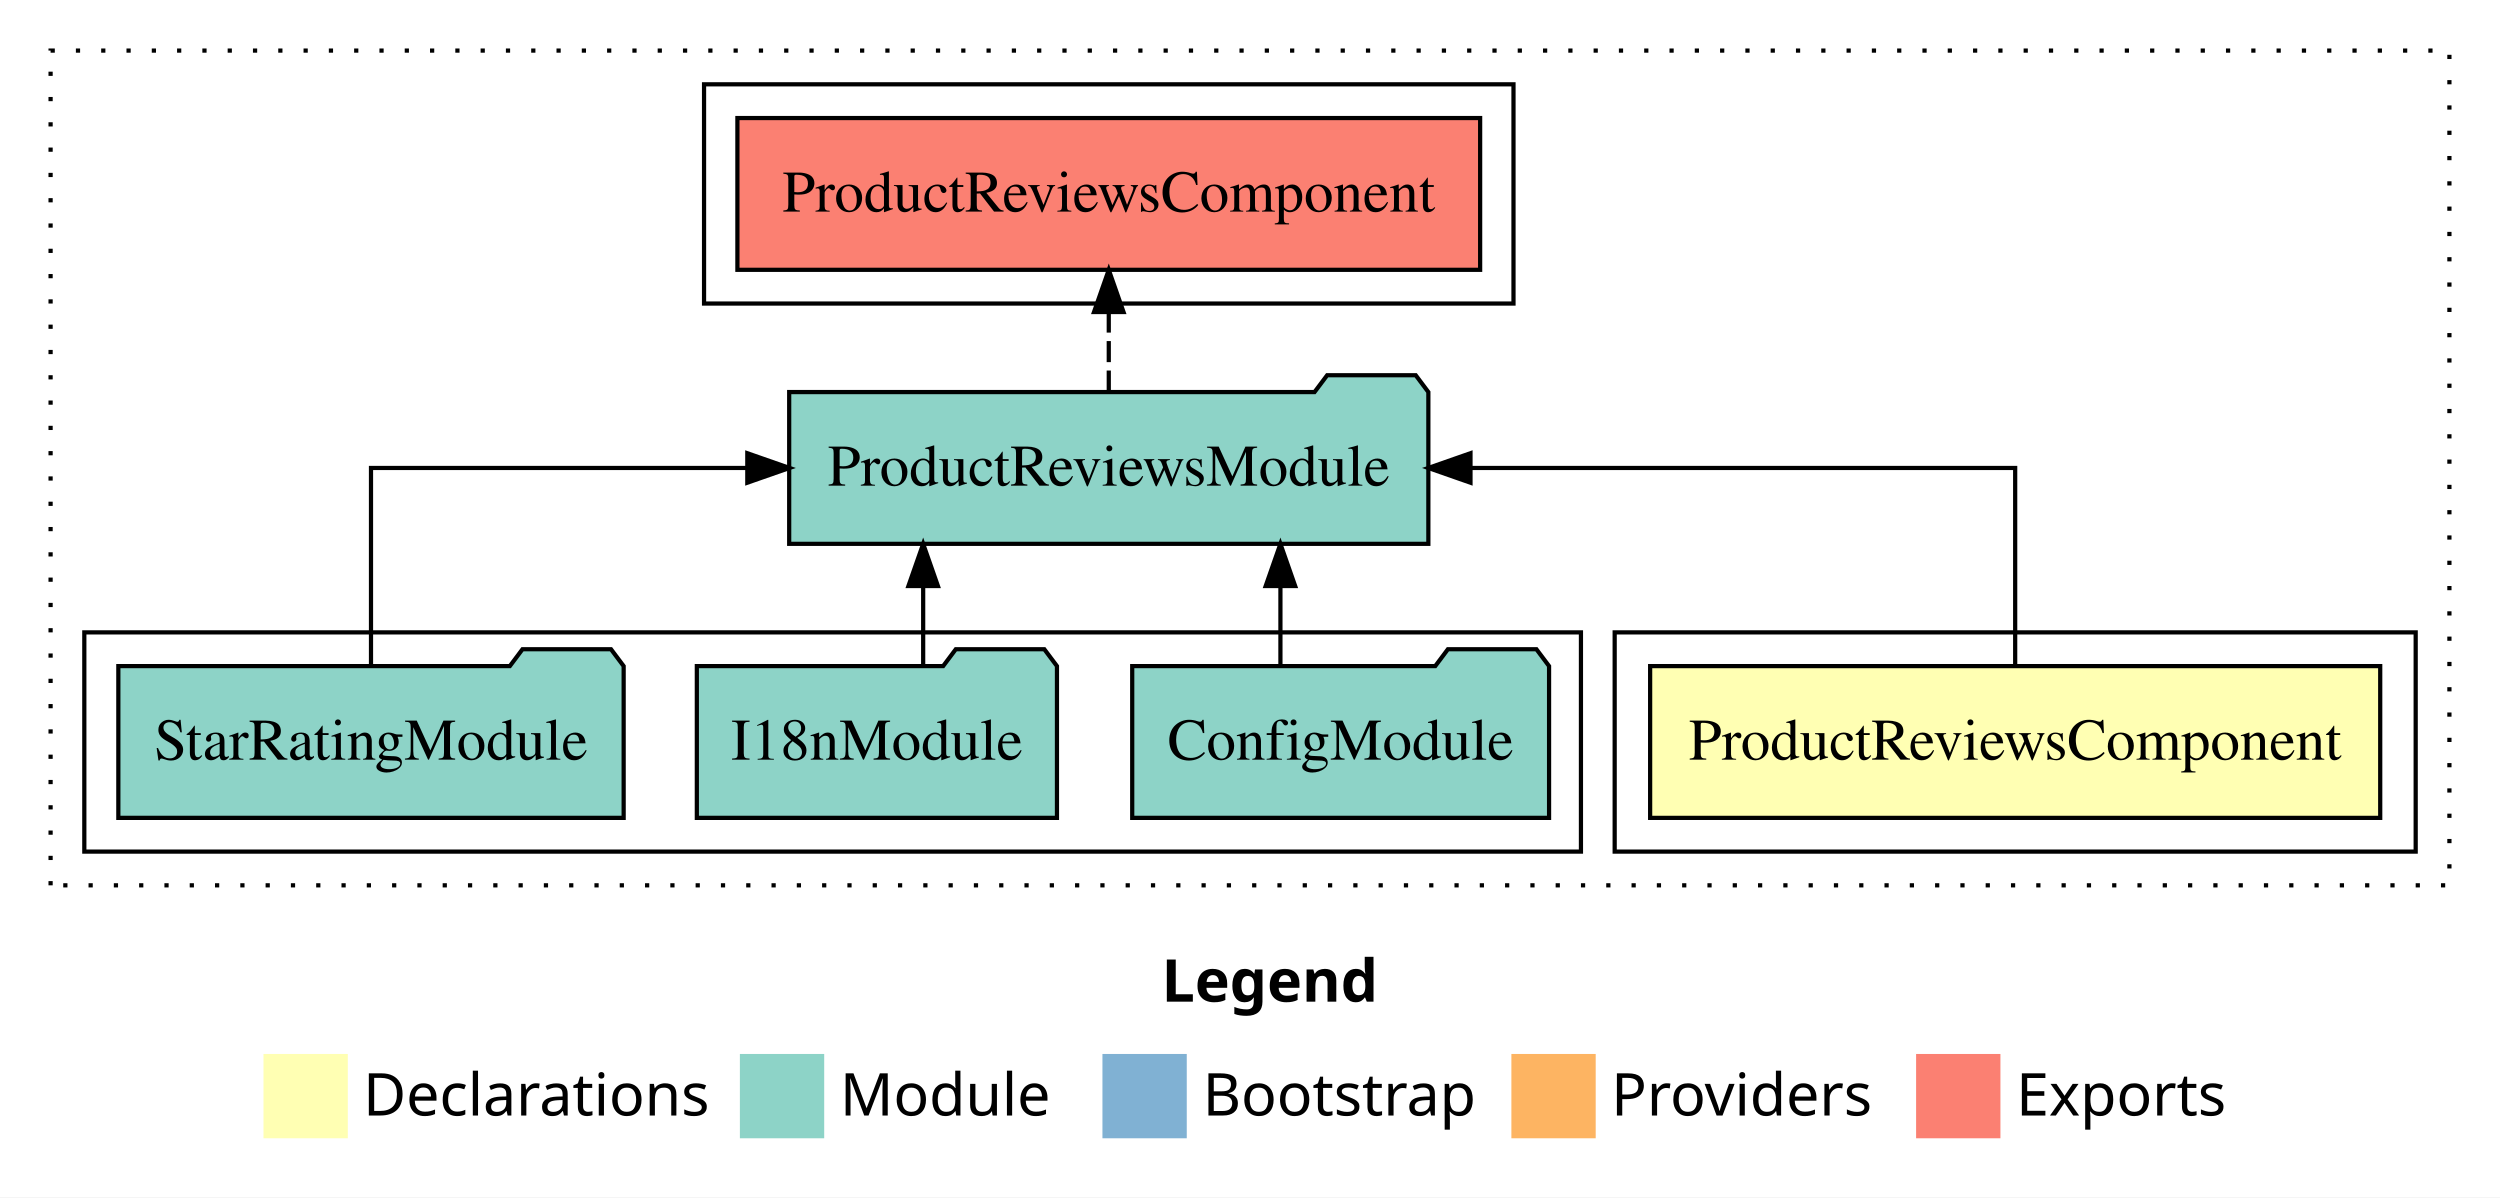
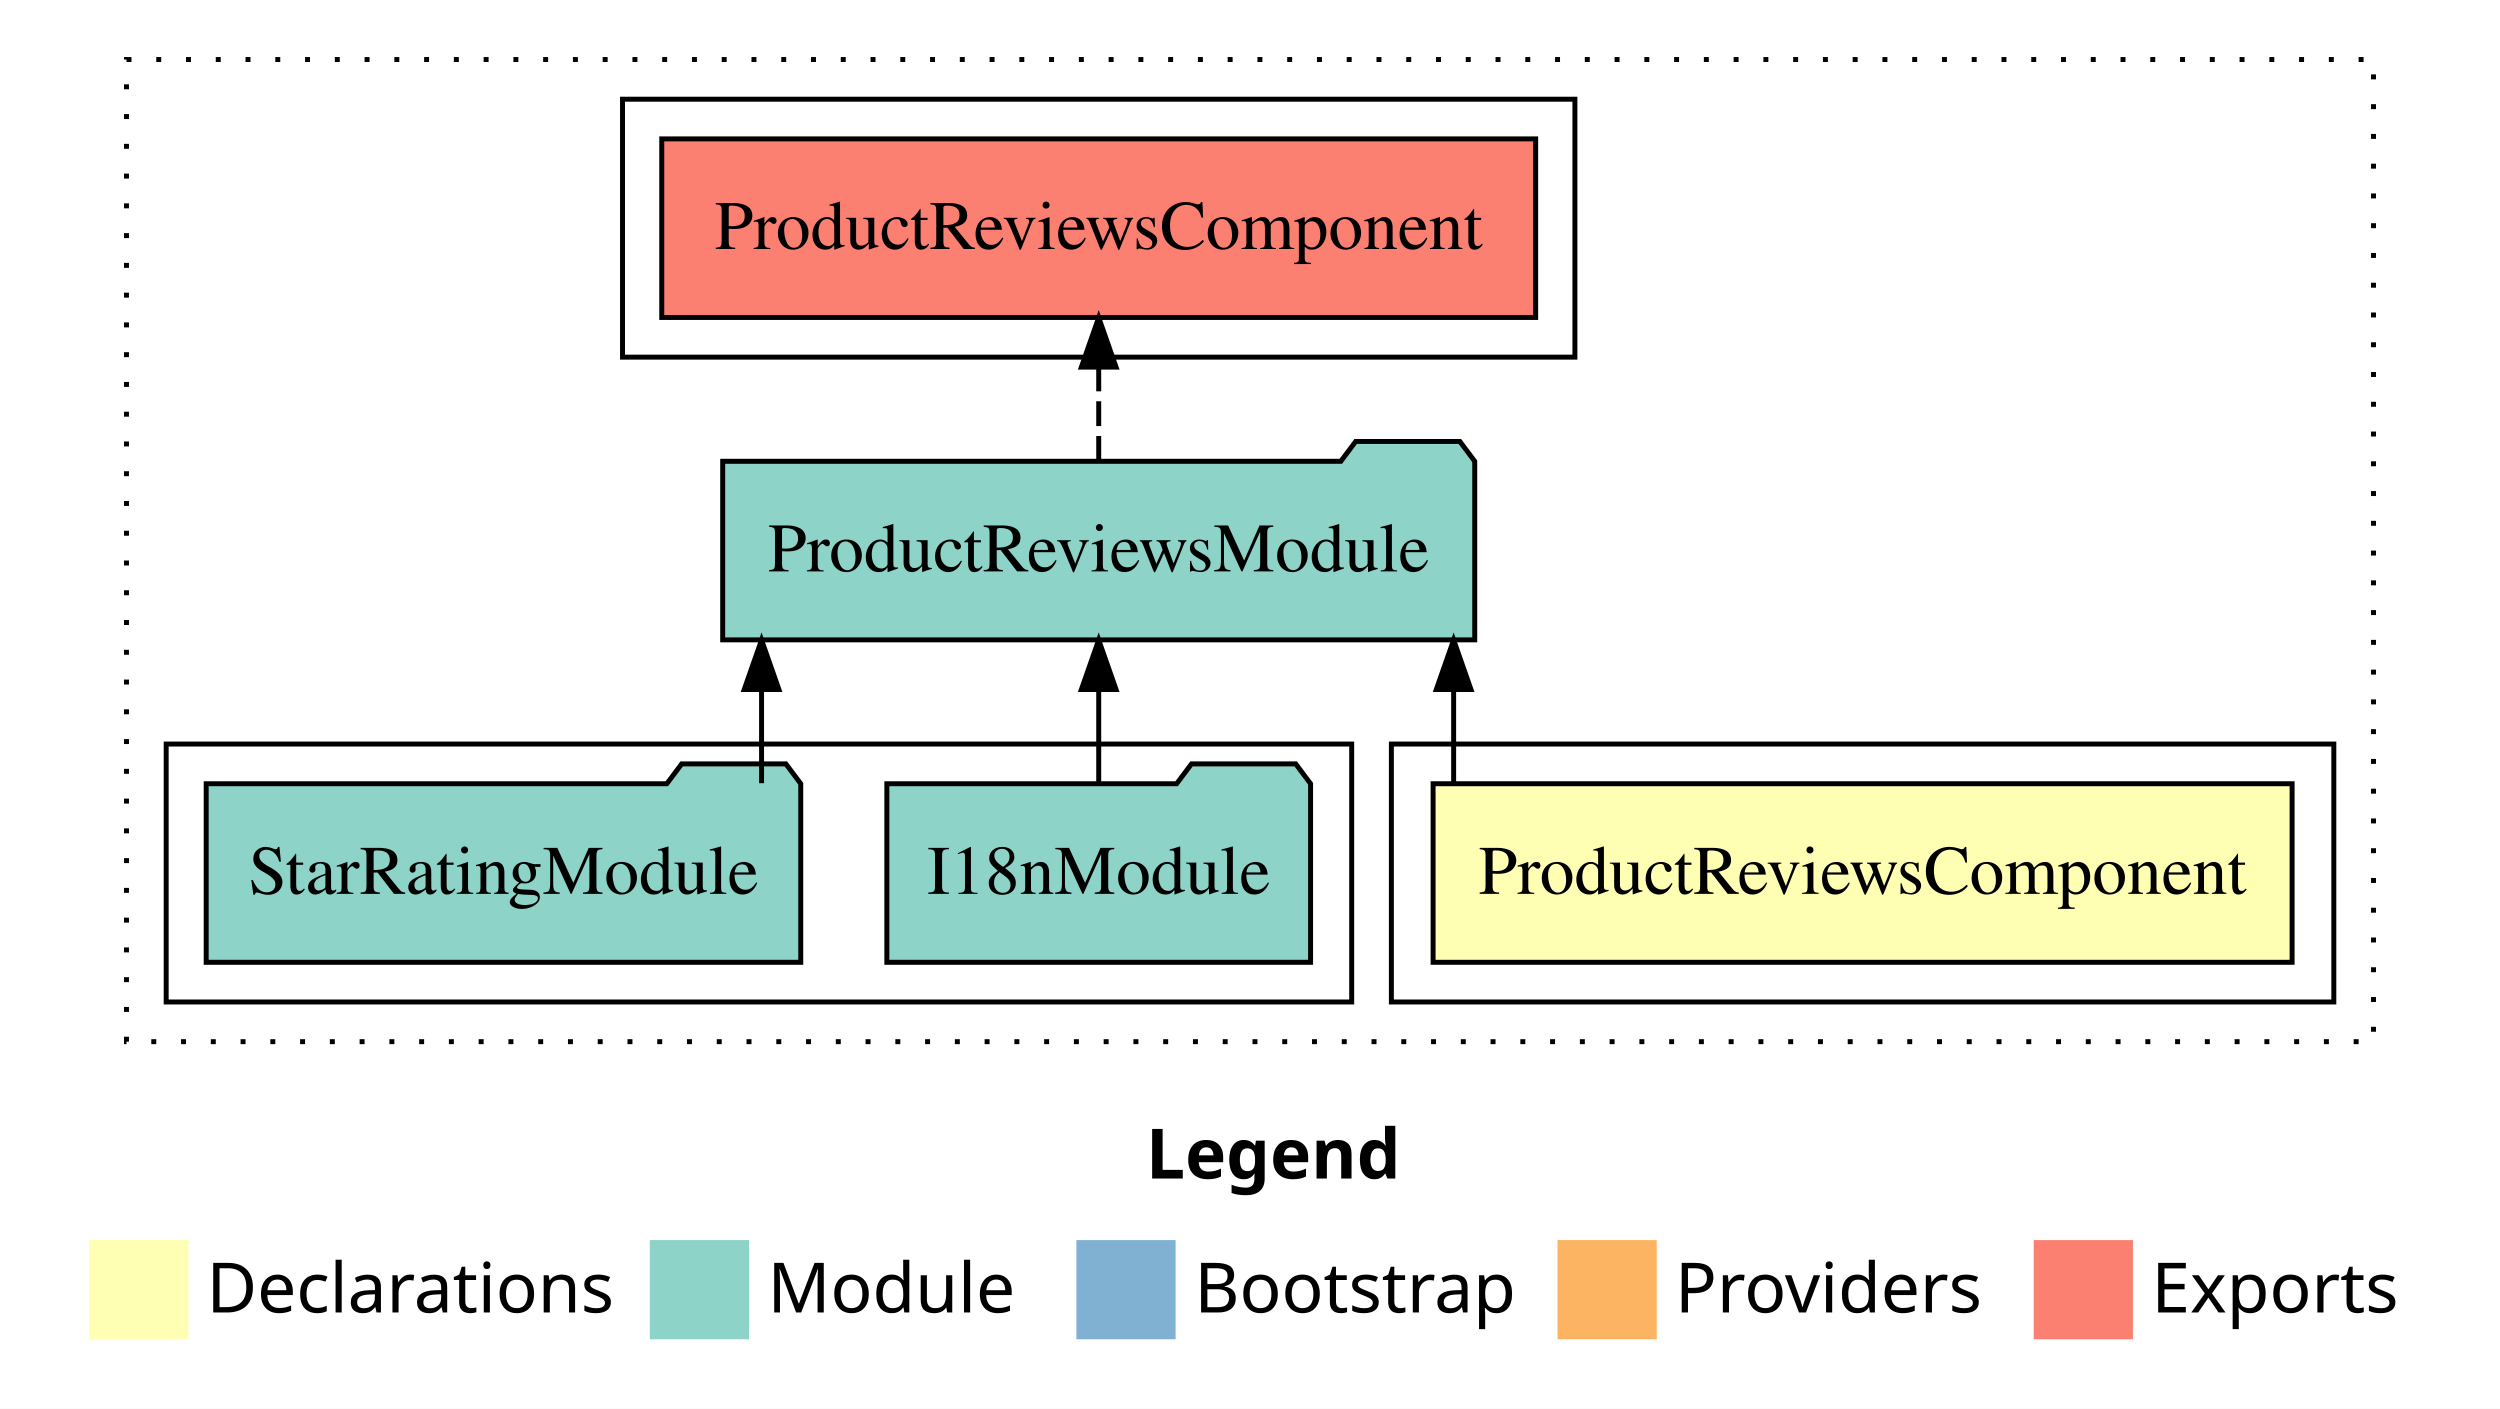
- <svg xmlns="http://www.w3.org/2000/svg" width="593pt" height="284pt" viewBox="0.00 0.00 593.00 284.00">
+ <svg xmlns="http://www.w3.org/2000/svg" width="504pt" height="284pt" viewBox="0.00 0.00 504.00 284.00">
  <g id="graph0" class="graph" transform="scale(1 1) rotate(0) translate(4 280)">
-     <polygon fill="#ffffff" stroke="transparent" points="-4,4 -4,-280 589,-280 589,4 -4,4" />
-     <text text-anchor="start" x="271.509" y="-42.4" font-family="sans-serif" font-weight="bold" font-size="14.00" fill="#000000">Legend</text>
-     <polygon fill="#ffffb3" stroke="transparent" points="58.5,-10 58.5,-30 78.5,-30 78.5,-10 58.5,-10" />
-     <text text-anchor="start" x="82.129" y="-15.4" font-family="sans-serif" font-size="14.00" fill="#000000">  Declarations</text>
-     <polygon fill="#8dd3c7" stroke="transparent" points="171.5,-10 171.5,-30 191.5,-30 191.5,-10 171.5,-10" />
-     <text text-anchor="start" x="195.225" y="-15.4" font-family="sans-serif" font-size="14.00" fill="#000000">  Module</text>
-     <polygon fill="#80b1d3" stroke="transparent" points="257.5,-10 257.5,-30 277.5,-30 277.5,-10 257.5,-10" />
-     <text text-anchor="start" x="281.281" y="-15.4" font-family="sans-serif" font-size="14.00" fill="#000000">  Bootstrap</text>
-     <polygon fill="#fdb462" stroke="transparent" points="354.5,-10 354.5,-30 374.5,-30 374.5,-10 354.5,-10" />
-     <text text-anchor="start" x="378.173" y="-15.4" font-family="sans-serif" font-size="14.00" fill="#000000">  Providers</text>
-     <polygon fill="#fb8072" stroke="transparent" points="450.5,-10 450.5,-30 470.5,-30 470.5,-10 450.5,-10" />
-     <text text-anchor="start" x="474.226" y="-15.4" font-family="sans-serif" font-size="14.00" fill="#000000">  Exports</text>
+     <polygon fill="#ffffff" stroke="transparent" points="-4,4 -4,-280 500,-280 500,4 -4,4" />
+     <text text-anchor="start" x="227.009" y="-42.4" font-family="sans-serif" font-weight="bold" font-size="14.00" fill="#000000">Legend</text>
+     <polygon fill="#ffffb3" stroke="transparent" points="14,-10 14,-30 34,-30 34,-10 14,-10" />
+     <text text-anchor="start" x="37.629" y="-15.4" font-family="sans-serif" font-size="14.00" fill="#000000">  Declarations</text>
+     <polygon fill="#8dd3c7" stroke="transparent" points="127,-10 127,-30 147,-30 147,-10 127,-10" />
+     <text text-anchor="start" x="150.725" y="-15.4" font-family="sans-serif" font-size="14.00" fill="#000000">  Module</text>
+     <polygon fill="#80b1d3" stroke="transparent" points="213,-10 213,-30 233,-30 233,-10 213,-10" />
+     <text text-anchor="start" x="236.781" y="-15.4" font-family="sans-serif" font-size="14.00" fill="#000000">  Bootstrap</text>
+     <polygon fill="#fdb462" stroke="transparent" points="310,-10 310,-30 330,-30 330,-10 310,-10" />
+     <text text-anchor="start" x="333.673" y="-15.4" font-family="sans-serif" font-size="14.00" fill="#000000">  Providers</text>
+     <polygon fill="#fb8072" stroke="transparent" points="406,-10 406,-30 426,-30 426,-10 406,-10" />
+     <text text-anchor="start" x="429.726" y="-15.4" font-family="sans-serif" font-size="14.00" fill="#000000">  Exports</text>
    <g id="clust1" class="cluster">
-       <polygon fill="none" stroke="#000000" stroke-dasharray="1,5" points="8,-70 8,-268 577,-268 577,-70 8,-70" />
+       <polygon fill="none" stroke="#000000" stroke-dasharray="1,5" points="21.5,-70 21.5,-268 474.5,-268 474.5,-70 21.5,-70" />
    </g>
    <g id="clust2" class="cluster">
-       <polygon fill="none" stroke="#000000" points="379,-78 379,-130 569,-130 569,-78 379,-78" />
+       <polygon fill="none" stroke="#000000" points="276.5,-78 276.5,-130 466.5,-130 466.5,-78 276.5,-78" />
    </g>
    <g id="clust4" class="cluster">
-       <polygon fill="none" stroke="#000000" points="16,-78 16,-130 371,-130 371,-78 16,-78" />
+       <polygon fill="none" stroke="#000000" points="29.5,-78 29.5,-130 268.5,-130 268.5,-78 29.5,-78" />
    </g>
    <g id="clust5" class="cluster">
-       <polygon fill="none" stroke="#000000" points="163,-208 163,-260 355,-260 355,-208 163,-208" />
+       <polygon fill="none" stroke="#000000" points="121.5,-208 121.5,-260 313.5,-260 313.5,-208 121.5,-208" />
    </g>
    <g id="node1" class="node">
-       <polygon fill="#ffffb3" stroke="#000000" points="560.588,-122 387.412,-122 387.412,-86 560.588,-86 560.588,-122" />
-       <text text-anchor="middle" x="474" y="-99.8" font-family="Times,serif" font-size="14.00" fill="#000000">ProductReviewsComponent</text>
+       <polygon fill="#ffffb3" stroke="#000000" points="458.088,-122 284.912,-122 284.912,-86 458.088,-86 458.088,-122" />
+       <text text-anchor="middle" x="371.5" y="-99.8" font-family="Times,serif" font-size="14.00" fill="#000000">ProductReviewsComponent</text>
    </g>
    <g id="node2" class="node">
-       <polygon fill="#8dd3c7" stroke="#000000" points="334.806,-187 331.806,-191 310.806,-191 307.806,-187 183.194,-187 183.194,-151 334.806,-151 334.806,-187" />
-       <text text-anchor="middle" x="259" y="-164.8" font-family="Times,serif" font-size="14.00" fill="#000000">ProductReviewsModule</text>
+       <polygon fill="#8dd3c7" stroke="#000000" points="293.306,-187 290.306,-191 269.306,-191 266.306,-187 141.694,-187 141.694,-151 293.306,-151 293.306,-187" />
+       <text text-anchor="middle" x="217.5" y="-164.8" font-family="Times,serif" font-size="14.00" fill="#000000">ProductReviewsModule</text>
    </g>
    <g id="edge1" class="edge">
-       <path fill="none" stroke="#000000" d="M474,-122.106C474,-141.339 474,-169 474,-169 474,-169 344.801,-169 344.801,-169" />
-       <polygon fill="#000000" stroke="#000000" points="344.801,-165.5 334.801,-169 344.801,-172.5 344.801,-165.5" />
+       <path fill="none" stroke="#000000" d="M289.054,-122.106C289.054,-122.106 289.054,-140.991 289.054,-140.991" />
+       <polygon fill="#000000" stroke="#000000" points="285.554,-140.991 289.054,-150.991 292.554,-140.991 285.554,-140.991" />
    </g>
-     <g id="node6" class="node">
-       <polygon fill="#fb8072" stroke="#000000" points="347.089,-252 170.911,-252 170.911,-216 347.089,-216 347.089,-252" />
-       <text text-anchor="middle" x="259" y="-229.8" font-family="Times,serif" font-size="14.00" fill="#000000">ProductReviewsComponent </text>
+     <g id="node5" class="node">
+       <polygon fill="#fb8072" stroke="#000000" points="305.589,-252 129.411,-252 129.411,-216 305.589,-216 305.589,-252" />
+       <text text-anchor="middle" x="217.5" y="-229.8" font-family="Times,serif" font-size="14.00" fill="#000000">ProductReviewsComponent </text>
    </g>
-     <g id="edge5" class="edge">
-       <path fill="none" stroke="#000000" stroke-dasharray="5,2" d="M259,-187.106C259,-187.106 259,-205.991 259,-205.991" />
-       <polygon fill="#000000" stroke="#000000" points="255.5,-205.991 259,-215.991 262.5,-205.991 255.5,-205.991" />
+     <g id="edge4" class="edge">
+       <path fill="none" stroke="#000000" stroke-dasharray="5,2" d="M217.5,-187.106C217.5,-187.106 217.5,-205.991 217.5,-205.991" />
+       <polygon fill="#000000" stroke="#000000" points="214,-205.991 217.5,-215.991 221,-205.991 214,-205.991" />
    </g>
    <g id="node3" class="node">
-       <polygon fill="#8dd3c7" stroke="#000000" points="363.439,-122 360.439,-126 339.439,-126 336.439,-122 264.561,-122 264.561,-86 363.439,-86 363.439,-122" />
-       <text text-anchor="middle" x="314" y="-99.8" font-family="Times,serif" font-size="14.00" fill="#000000">ConfigModule</text>
+       <polygon fill="#8dd3c7" stroke="#000000" points="260.211,-122 257.211,-126 236.211,-126 233.211,-122 174.789,-122 174.789,-86 260.211,-86 260.211,-122" />
+       <text text-anchor="middle" x="217.5" y="-99.8" font-family="Times,serif" font-size="14.00" fill="#000000">I18nModule</text>
    </g>
    <g id="edge2" class="edge">
-       <path fill="none" stroke="#000000" d="M299.717,-122.106C299.717,-122.106 299.717,-140.991 299.717,-140.991" />
-       <polygon fill="#000000" stroke="#000000" points="296.217,-140.991 299.717,-150.991 303.217,-140.991 296.217,-140.991" />
+       <path fill="none" stroke="#000000" d="M217.5,-122.106C217.5,-122.106 217.5,-140.991 217.5,-140.991" />
+       <polygon fill="#000000" stroke="#000000" points="214,-140.991 217.5,-150.991 221,-140.991 214,-140.991" />
    </g>
    <g id="node4" class="node">
-       <polygon fill="#8dd3c7" stroke="#000000" points="246.711,-122 243.711,-126 222.711,-126 219.711,-122 161.289,-122 161.289,-86 246.711,-86 246.711,-122" />
-       <text text-anchor="middle" x="204" y="-99.8" font-family="Times,serif" font-size="14.00" fill="#000000">I18nModule</text>
+       <polygon fill="#8dd3c7" stroke="#000000" points="157.431,-122 154.431,-126 133.431,-126 130.431,-122 37.569,-122 37.569,-86 157.431,-86 157.431,-122" />
+       <text text-anchor="middle" x="97.5" y="-99.8" font-family="Times,serif" font-size="14.00" fill="#000000">StarRatingModule</text>
    </g>
    <g id="edge3" class="edge">
-       <path fill="none" stroke="#000000" d="M214.976,-122.106C214.976,-122.106 214.976,-140.991 214.976,-140.991" />
-       <polygon fill="#000000" stroke="#000000" points="211.476,-140.991 214.976,-150.991 218.476,-140.991 211.476,-140.991" />
-     </g>
-     <g id="node5" class="node">
-       <polygon fill="#8dd3c7" stroke="#000000" points="143.931,-122 140.931,-126 119.931,-126 116.931,-122 24.069,-122 24.069,-86 143.931,-86 143.931,-122" />
-       <text text-anchor="middle" x="84" y="-99.8" font-family="Times,serif" font-size="14.00" fill="#000000">StarRatingModule</text>
-     </g>
-     <g id="edge4" class="edge">
-       <path fill="none" stroke="#000000" d="M84,-122.106C84,-141.339 84,-169 84,-169 84,-169 173.26,-169 173.26,-169" />
-       <polygon fill="#000000" stroke="#000000" points="173.26,-172.5 183.26,-169 173.26,-165.5 173.26,-172.5" />
+       <path fill="none" stroke="#000000" d="M149.531,-122.106C149.531,-122.106 149.531,-140.991 149.531,-140.991" />
+       <polygon fill="#000000" stroke="#000000" points="146.031,-140.991 149.531,-150.991 153.031,-140.991 146.031,-140.991" />
    </g>
  </g>
</svg>
